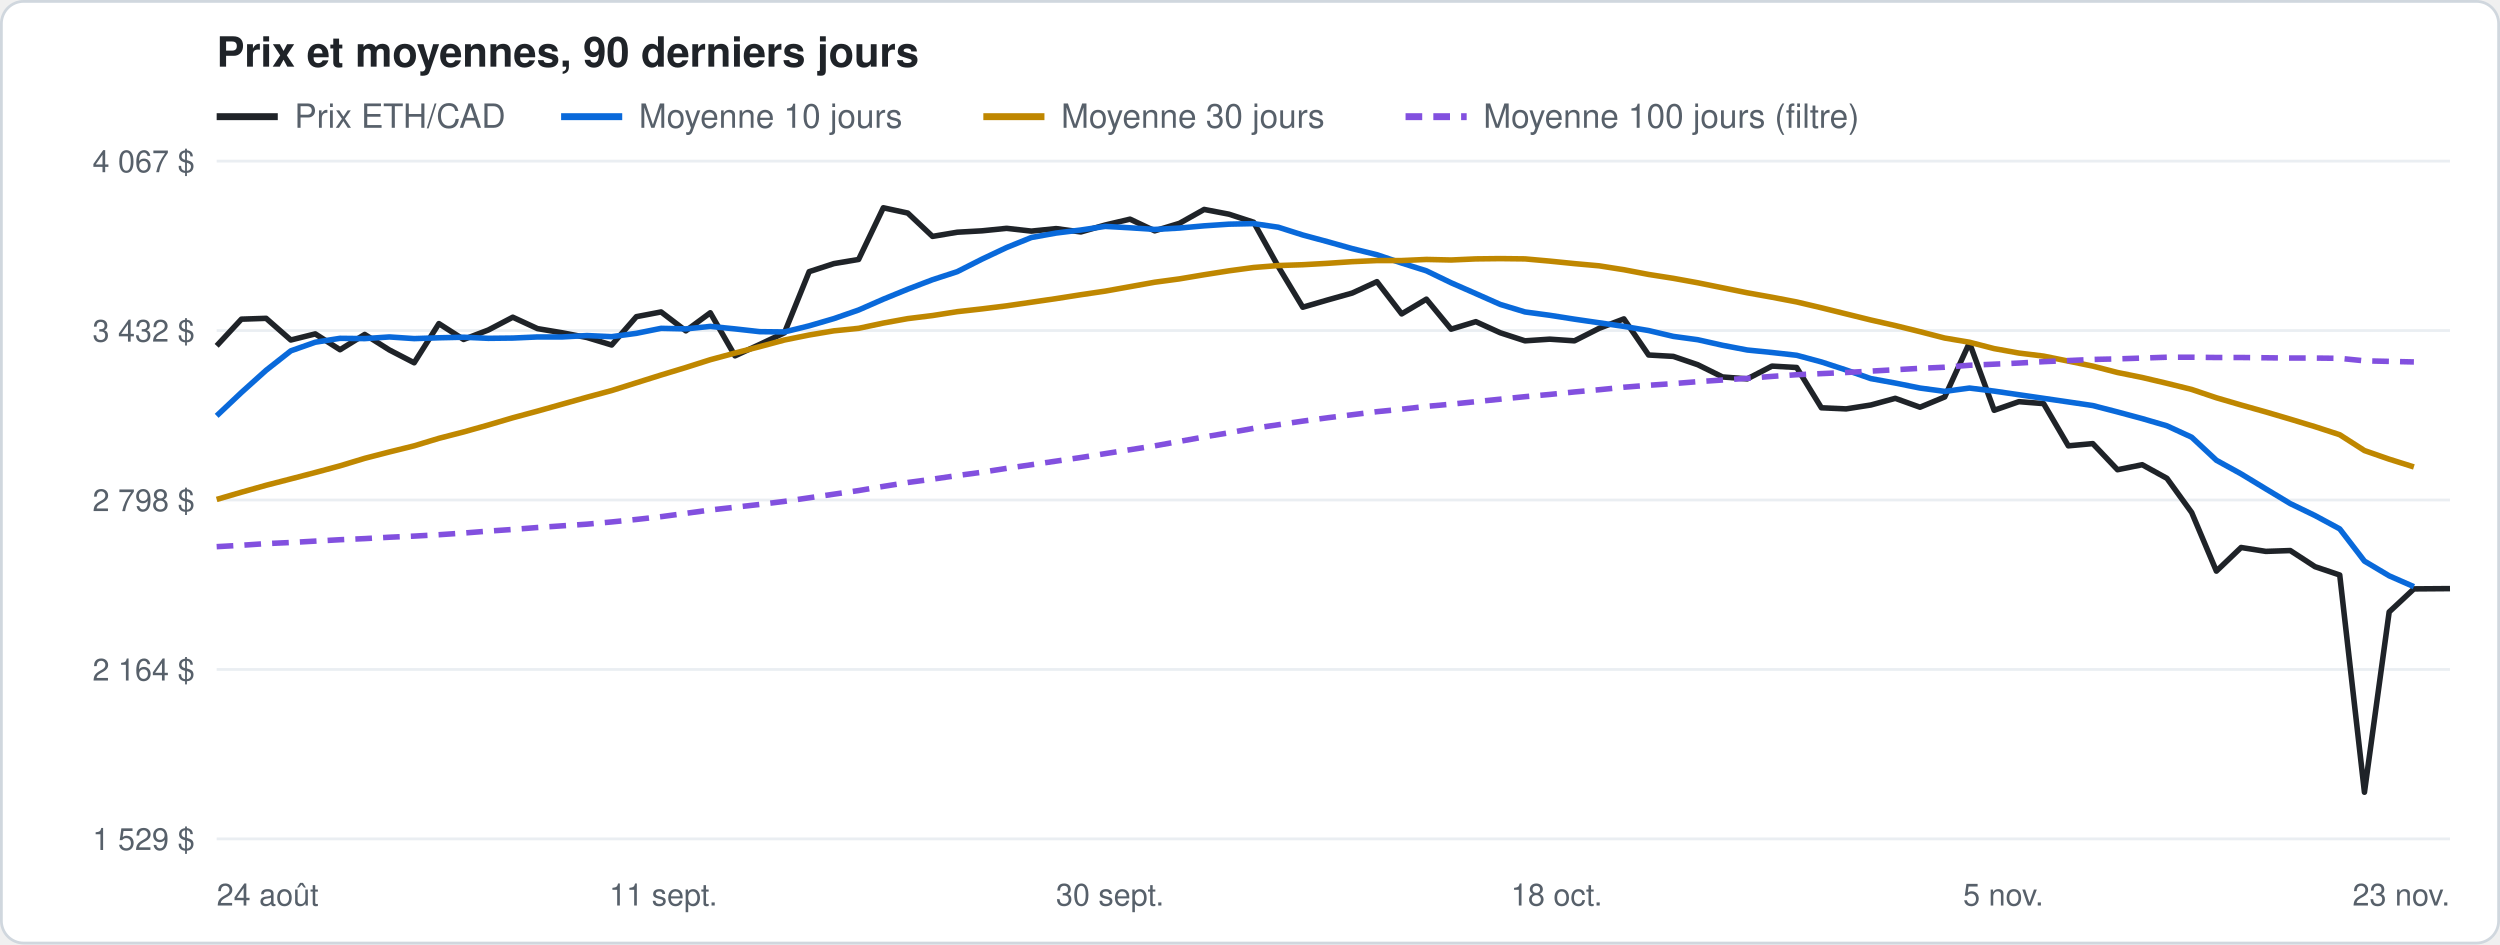
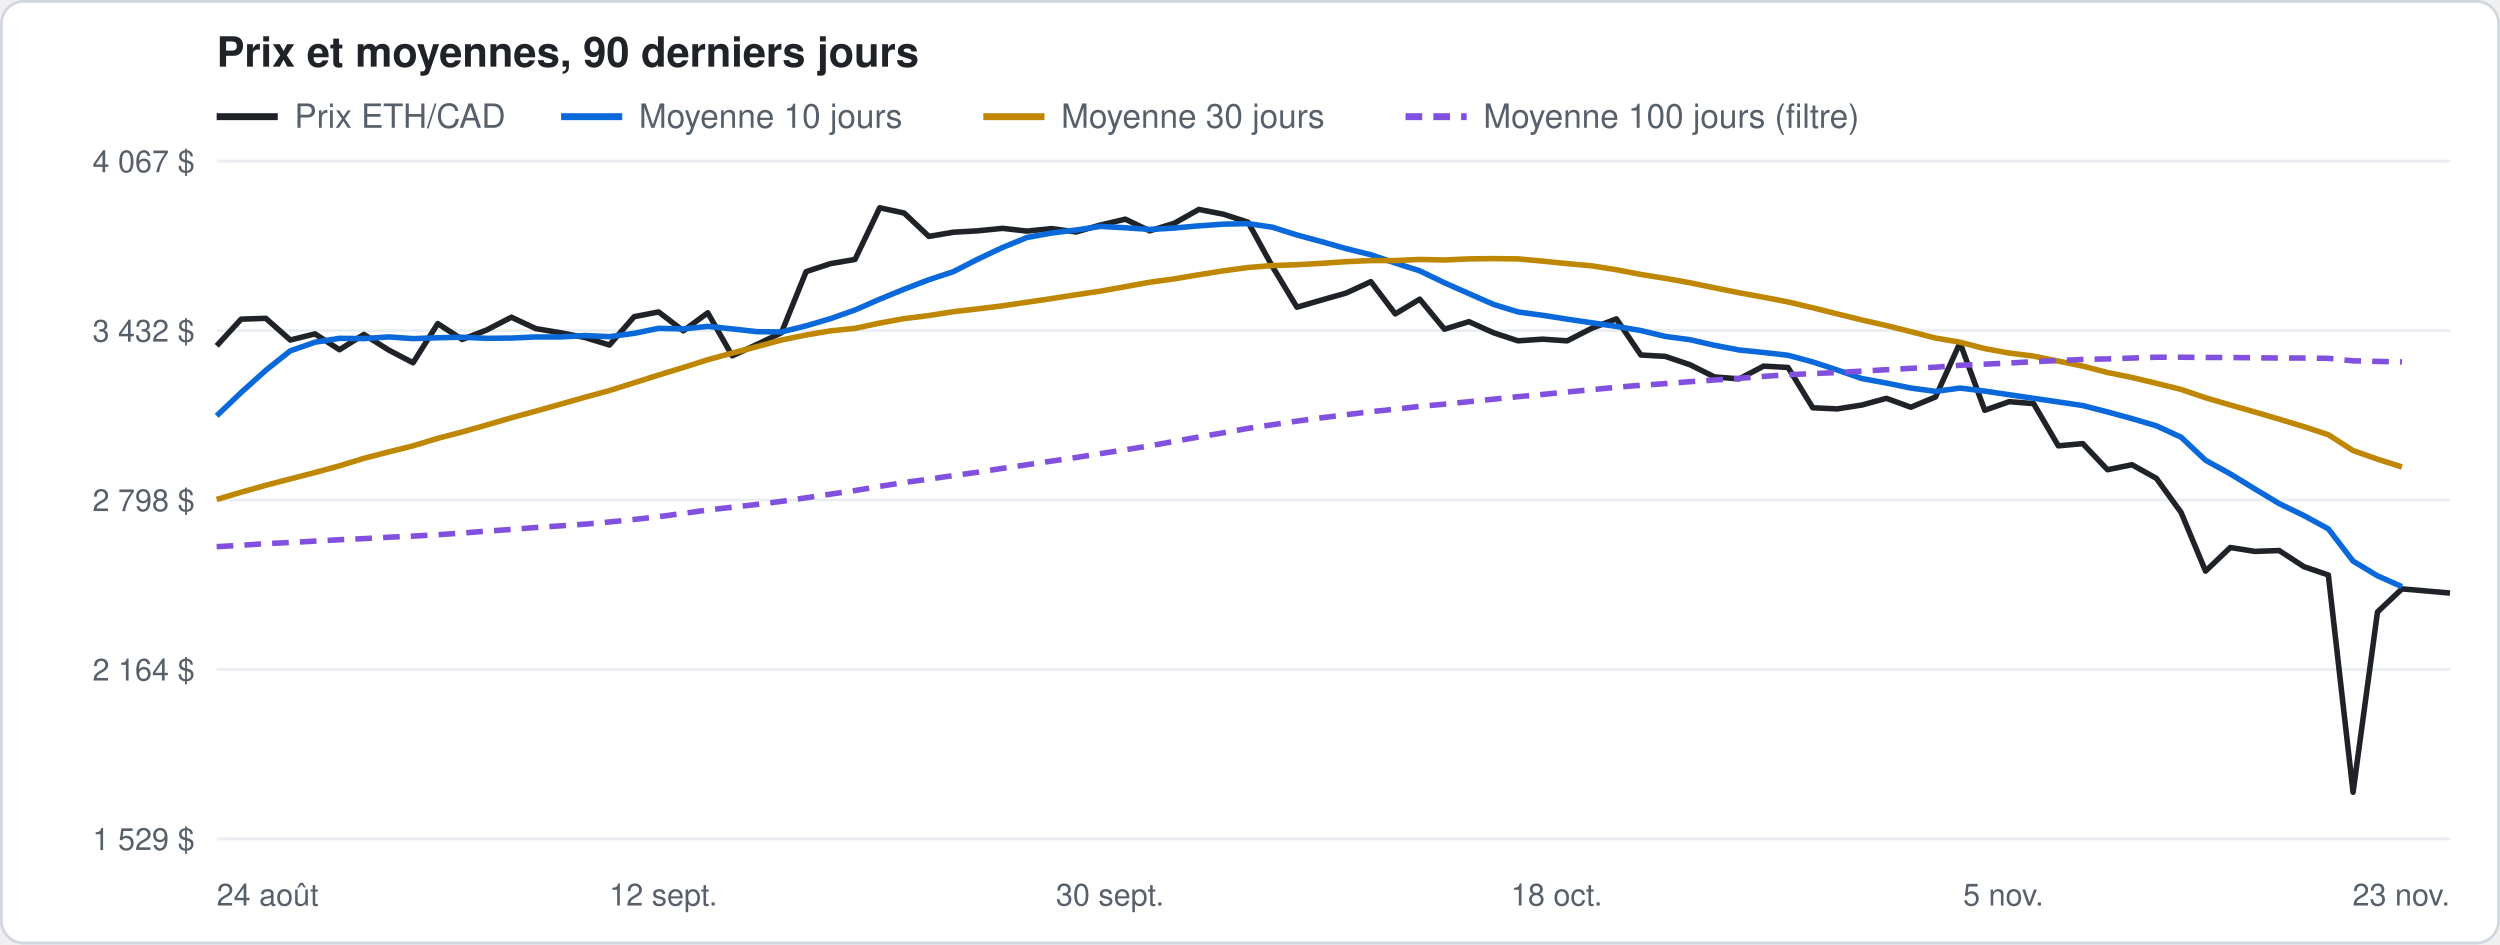
<svg xmlns="http://www.w3.org/2000/svg" width="900" height="340" viewBox="0 0 900 340" font-family="-apple-system, Segoe UI, Helvetica, Arial, sans-serif">
  <rect x="0.5" y="0.5" width="899" height="339" rx="8" fill="#ffffff" stroke="#d0d7de" />
  <text x="78" y="24" font-size="15" font-weight="600" fill="#1f2328">Prix et moyennes, 90 derniers jours</text>
  <line x1="78" y1="42" x2="100" y2="42" stroke="#1f2328" stroke-width="2.5" />
  <text x="106" y="46" font-size="12" fill="#57606a">Prix ETH/CAD</text>
  <line x1="202" y1="42" x2="224" y2="42" stroke="#0969da" stroke-width="2.5" />
  <text x="230" y="46" font-size="12" fill="#57606a">Moyenne 10 jours</text>
  <line x1="354" y1="42" x2="376" y2="42" stroke="#bf8700" stroke-width="2.5" />
  <text x="382" y="46" font-size="12" fill="#57606a">Moyenne 30 jours</text>
  <line x1="506" y1="42" x2="528" y2="42" stroke="#8250df" stroke-width="2.5" stroke-dasharray="6 4" />
  <text x="534" y="46" font-size="12" fill="#57606a">Moyenne 100 jours (filtre)</text>
  <line x1="78" y1="302.0" x2="882" y2="302.0" stroke="#eaeef2" />
  <text x="70" y="306.0" font-size="11" fill="#57606a" text-anchor="end">1 529 $</text>
  <line x1="78" y1="241.0" x2="882" y2="241.0" stroke="#eaeef2" />
  <text x="70" y="245.0" font-size="11" fill="#57606a" text-anchor="end">2 164 $</text>
  <line x1="78" y1="180.0" x2="882" y2="180.0" stroke="#eaeef2" />
  <text x="70" y="184.0" font-size="11" fill="#57606a" text-anchor="end">2 798 $</text>
  <line x1="78" y1="119.0" x2="882" y2="119.0" stroke="#eaeef2" />
  <text x="70" y="123.0" font-size="11" fill="#57606a" text-anchor="end">3 432 $</text>
  <line x1="78" y1="58.0" x2="882" y2="58.0" stroke="#eaeef2" />
  <text x="70" y="62.0" font-size="11" fill="#57606a" text-anchor="end">4 067 $</text>
  <text x="78.0" y="326" font-size="11" fill="#57606a" text-anchor="start">24 août</text>
-   <text x="238.8" y="326" font-size="11" fill="#57606a" text-anchor="middle">11 sept.</text>
+   <text x="238.8" y="326" font-size="11" fill="#57606a" text-anchor="middle">12 sept.</text>
  <text x="399.6" y="326" font-size="11" fill="#57606a" text-anchor="middle">30 sept.</text>
  <text x="560.4" y="326" font-size="11" fill="#57606a" text-anchor="middle">18 oct.</text>
  <text x="721.2" y="326" font-size="11" fill="#57606a" text-anchor="middle">5 nov.</text>
  <text x="882.0" y="326" font-size="11" fill="#57606a" text-anchor="end">23 nov.</text>
-   <polyline points="78.0,124.5 86.9,114.9 95.8,114.6 104.7,122.4 113.5,120.2 122.4,125.9 131.3,120.4 140.2,126.0 149.1,130.6 158.0,116.5 166.9,122.2 175.8,118.8 184.6,114.2 193.5,118.3 202.4,119.8 211.3,121.5 220.2,124.2 229.1,114.0 238.0,112.3 246.9,119.1 255.7,112.6 264.6,128.1 273.5,124.0 282.4,119.8 291.3,97.8 300.2,94.9 309.1,93.4 318.0,74.8 326.8,76.7 335.7,85.1 344.6,83.6 353.5,83.1 362.4,82.2 371.3,83.2 380.2,82.3 389.1,83.5 397.9,81.0 406.8,78.9 415.7,83.1 424.6,80.4 433.5,75.4 442.4,77.1 451.3,80.0 460.2,96.0 469.0,110.6 477.9,108.0 486.8,105.5 495.7,101.4 504.6,113.0 513.5,107.7 522.4,118.5 531.3,115.8 540.1,119.8 549.0,122.7 557.9,122.1 566.8,122.7 575.7,118.2 584.6,114.8 593.5,127.8 602.4,128.3 611.2,131.3 620.1,135.7 629.0,136.4 637.9,131.8 646.8,132.3 655.7,146.8 664.6,147.2 673.5,145.8 682.3,143.4 691.2,146.6 700.1,142.9 709.0,123.4 717.9,147.7 726.8,144.6 735.7,145.3 744.6,160.5 753.4,159.7 762.3,169.1 771.2,167.3 780.1,172.2 789.0,184.5 797.9,205.6 806.8,197.1 815.7,198.5 824.5,198.2 833.4,204.0 842.3,207.0 851.2,285.2 860.1,220.3 869.0,212.0 882.0,211.9" fill="none" stroke="#1f2328" stroke-width="2" stroke-linejoin="round" />
-   <polyline points="78.0,149.7 86.9,141.3 95.8,133.3 104.7,126.3 113.5,123.2 122.4,121.8 131.3,121.9 140.2,121.3 149.1,121.9 158.0,121.6 166.9,121.4 175.8,121.8 184.6,121.7 193.5,121.3 202.4,121.3 211.3,120.8 220.2,121.2 229.1,120.0 238.0,118.2 246.9,118.4 255.7,117.5 264.6,118.4 273.5,119.4 282.4,119.5 291.3,117.3 300.2,114.7 309.1,111.6 318.0,107.7 326.8,104.1 335.7,100.7 344.6,97.8 353.5,93.3 362.4,89.1 371.3,85.5 380.2,83.9 389.1,82.8 397.9,81.5 406.8,82.0 415.7,82.6 424.6,82.1 433.5,81.3 442.4,80.7 451.3,80.5 460.2,81.8 469.0,84.6 477.9,87.0 486.8,89.5 495.7,91.7 504.6,94.7 513.5,97.5 522.4,101.8 531.3,105.7 540.1,109.6 549.0,112.3 557.9,113.5 566.8,114.9 575.7,116.2 584.6,117.5 593.5,119.0 602.4,121.1 611.2,122.3 620.1,124.3 629.0,126.0 637.9,126.9 646.8,127.9 655.7,130.3 664.6,133.2 673.5,136.3 682.3,137.9 691.2,139.7 700.1,140.9 709.0,139.7 717.9,140.8 726.8,142.1 735.7,143.4 744.6,144.7 753.4,146.0 762.3,148.3 771.2,150.7 780.1,153.3 789.0,157.4 797.9,165.7 806.8,170.6 815.7,176.0 824.5,181.3 833.4,185.6 842.3,190.4 851.2,202.0 860.1,207.3 869.0,211.2" fill="none" stroke="#0969da" stroke-width="2" stroke-linejoin="round" />
-   <polyline points="78.0,179.8 86.9,177.2 95.8,174.7 104.7,172.4 113.5,170.1 122.4,167.7 131.3,165.0 140.2,162.7 149.1,160.5 158.0,157.8 166.9,155.5 175.8,153.0 184.6,150.4 193.5,148.0 202.4,145.5 211.3,143.0 220.2,140.6 229.1,137.8 238.0,135.0 246.9,132.3 255.7,129.5 264.6,127.1 273.5,124.8 282.4,122.4 291.3,120.6 300.2,119.1 309.1,118.2 318.0,116.3 326.8,114.7 335.7,113.6 344.6,112.2 353.5,111.2 362.4,110.1 371.3,108.8 380.2,107.5 389.1,106.1 397.9,104.8 406.8,103.2 415.7,101.6 424.6,100.4 433.5,98.9 442.4,97.5 451.3,96.3 460.2,95.6 469.0,95.3 477.9,94.8 486.8,94.2 495.7,93.8 504.6,93.8 513.5,93.4 522.4,93.6 531.3,93.2 540.1,93.1 549.0,93.2 557.9,94.0 566.8,94.9 575.7,95.7 584.6,97.1 593.5,98.8 602.4,100.2 611.2,101.8 620.1,103.6 629.0,105.4 637.9,107.0 646.8,108.7 655.7,110.8 664.6,113.0 673.5,115.2 682.3,117.2 691.2,119.4 700.1,121.7 709.0,123.2 717.9,125.5 726.8,127.1 735.7,128.2 744.6,130.0 753.4,131.8 762.3,134.1 771.2,135.9 780.1,138.0 789.0,140.2 797.9,143.2 806.8,145.8 815.7,148.3 824.5,150.9 833.4,153.6 842.3,156.5 851.2,162.2 860.1,165.3 869.0,168.1" fill="none" stroke="#bf8700" stroke-width="2" stroke-linejoin="round" />
-   <polyline points="78.0,196.8 86.9,196.3 95.8,195.7 104.7,195.3 113.5,194.8 122.4,194.3 131.3,193.9 140.2,193.4 149.1,193.0 158.0,192.5 166.9,191.9 175.8,191.2 184.6,190.6 193.5,189.9 202.4,189.3 211.3,188.7 220.2,187.9 229.1,187.0 238.0,186.0 246.9,184.8 255.7,183.6 264.6,182.6 273.5,181.6 282.4,180.5 291.3,179.2 300.2,177.9 309.1,176.6 318.0,175.1 326.8,173.7 335.7,172.5 344.6,171.2 353.5,170.0 362.4,168.6 371.3,167.3 380.2,166.0 389.1,164.7 397.9,163.3 406.8,161.9 415.7,160.5 424.6,158.9 433.5,157.3 442.4,155.8 451.3,154.2 460.2,152.9 469.0,151.6 477.9,150.4 486.8,149.3 495.7,148.2 504.6,147.3 513.5,146.3 522.4,145.5 531.3,144.6 540.1,143.7 549.0,142.8 557.9,142.0 566.8,141.1 575.7,140.3 584.6,139.4 593.5,138.7 602.4,138.1 611.2,137.4 620.1,136.8 629.0,136.2 637.9,135.5 646.8,134.9 655.7,134.5 664.6,134.1 673.5,133.6 682.3,133.1 691.2,132.6 700.1,132.2 709.0,131.5 717.9,131.1 726.8,130.7 735.7,130.2 744.6,129.8 753.4,129.4 762.3,129.2 771.2,128.9 780.1,128.6 789.0,128.6 797.9,128.7 806.8,128.7 815.7,128.8 824.5,128.9 833.4,128.9 842.3,129.0 851.2,129.9 860.1,130.1 869.0,130.3" fill="none" stroke="#8250df" stroke-width="2" stroke-linejoin="round" stroke-dasharray="6 4" />
+   <polyline points="78.0,124.5 86.8,114.9 95.7,114.6 104.5,122.4 113.4,120.2 122.2,125.9 131.0,120.4 139.9,126.0 148.7,130.6 157.6,116.5 166.4,122.2 175.2,118.8 184.1,114.2 192.9,118.3 201.8,119.8 210.6,121.5 219.4,124.2 228.3,114.0 237.1,112.3 246.0,119.1 254.8,112.6 263.6,128.1 272.5,124.0 281.3,119.8 290.2,97.8 299.0,94.9 307.8,93.4 316.7,74.8 325.5,76.7 334.4,85.1 343.2,83.6 352.0,83.1 360.9,82.2 369.7,83.2 378.5,82.3 387.4,83.5 396.2,81.0 405.1,78.9 413.9,83.1 422.7,80.4 431.6,75.4 440.4,77.1 449.3,80.0 458.1,96.0 466.9,110.6 475.8,108.0 484.6,105.5 493.5,101.4 502.3,113.0 511.1,107.7 520.0,118.5 528.8,115.8 537.7,119.8 546.5,122.7 555.3,122.1 564.2,122.7 573.0,118.2 581.9,114.8 590.7,127.8 599.5,128.3 608.4,131.3 617.2,135.7 626.1,136.4 634.9,131.8 643.7,132.3 652.6,146.8 661.4,147.2 670.3,145.8 679.1,143.4 687.9,146.6 696.8,142.9 705.6,123.4 714.5,147.7 723.3,144.6 732.1,145.3 741.0,160.5 749.8,159.7 758.7,169.1 767.5,167.3 776.3,172.2 785.2,184.5 794.0,205.6 802.9,197.1 811.7,198.5 820.5,198.2 829.4,204.0 838.2,207.0 847.1,285.2 855.9,220.3 864.7,212.0 882.0,213.5" fill="none" stroke="#1f2328" stroke-width="2" stroke-linejoin="round" />
+   <polyline points="78.0,149.7 86.8,141.3 95.7,133.3 104.5,126.3 113.4,123.2 122.2,121.8 131.0,121.9 139.9,121.3 148.7,121.9 157.6,121.6 166.4,121.4 175.2,121.8 184.1,121.7 192.9,121.3 201.8,121.3 210.6,120.8 219.4,121.2 228.3,120.0 237.1,118.2 246.0,118.4 254.8,117.5 263.6,118.4 272.5,119.4 281.3,119.5 290.2,117.3 299.0,114.7 307.8,111.6 316.7,107.7 325.5,104.1 334.4,100.7 343.2,97.8 352.0,93.3 360.9,89.1 369.7,85.5 378.5,83.9 387.4,82.8 396.2,81.5 405.1,82.0 413.9,82.6 422.7,82.1 431.6,81.3 440.4,80.7 449.3,80.5 458.1,81.8 466.9,84.6 475.8,87.0 484.6,89.5 493.5,91.7 502.3,94.7 511.1,97.5 520.0,101.8 528.8,105.7 537.7,109.6 546.5,112.3 555.3,113.5 564.2,114.9 573.0,116.2 581.9,117.5 590.7,119.0 599.5,121.1 608.4,122.3 617.2,124.3 626.1,126.0 634.9,126.9 643.7,127.9 652.6,130.3 661.4,133.2 670.3,136.3 679.1,137.9 687.9,139.7 696.8,140.9 705.6,139.7 714.5,140.8 723.3,142.1 732.1,143.4 741.0,144.7 749.8,146.0 758.7,148.3 767.5,150.7 776.3,153.3 785.2,157.4 794.0,165.7 802.9,170.6 811.7,176.0 820.5,181.3 829.4,185.6 838.2,190.4 847.1,202.0 855.9,207.3 864.7,211.2" fill="none" stroke="#0969da" stroke-width="2" stroke-linejoin="round" />
+   <polyline points="78.0,179.8 86.8,177.2 95.7,174.7 104.5,172.4 113.4,170.1 122.2,167.7 131.0,165.0 139.9,162.7 148.7,160.5 157.6,157.8 166.4,155.5 175.2,153.0 184.1,150.4 192.9,148.0 201.8,145.5 210.6,143.0 219.4,140.6 228.3,137.8 237.1,135.0 246.0,132.3 254.8,129.5 263.6,127.1 272.5,124.8 281.3,122.4 290.2,120.6 299.0,119.1 307.8,118.2 316.7,116.3 325.5,114.7 334.4,113.6 343.2,112.2 352.0,111.2 360.9,110.1 369.7,108.8 378.5,107.5 387.4,106.1 396.2,104.8 405.1,103.2 413.9,101.6 422.7,100.4 431.6,98.9 440.4,97.5 449.3,96.3 458.1,95.6 466.9,95.3 475.8,94.8 484.6,94.2 493.5,93.8 502.3,93.8 511.1,93.4 520.0,93.6 528.8,93.2 537.7,93.1 546.5,93.2 555.3,94.0 564.2,94.9 573.0,95.7 581.9,97.1 590.7,98.8 599.5,100.2 608.4,101.8 617.2,103.6 626.1,105.4 634.9,107.0 643.7,108.7 652.6,110.8 661.4,113.0 670.3,115.2 679.1,117.2 687.9,119.4 696.8,121.7 705.6,123.2 714.5,125.5 723.3,127.1 732.1,128.2 741.0,130.0 749.8,131.8 758.7,134.1 767.5,135.9 776.3,138.0 785.2,140.2 794.0,143.2 802.9,145.8 811.7,148.3 820.5,150.9 829.4,153.6 838.2,156.5 847.1,162.2 855.9,165.3 864.7,168.1" fill="none" stroke="#bf8700" stroke-width="2" stroke-linejoin="round" />
+   <polyline points="78.0,196.8 86.8,196.3 95.7,195.7 104.5,195.3 113.4,194.8 122.2,194.3 131.0,193.9 139.9,193.4 148.7,193.0 157.6,192.5 166.4,191.9 175.2,191.2 184.1,190.6 192.9,189.9 201.8,189.3 210.6,188.7 219.4,187.9 228.3,187.0 237.1,186.0 246.0,184.8 254.8,183.6 263.6,182.6 272.5,181.6 281.3,180.5 290.2,179.2 299.0,177.9 307.8,176.6 316.7,175.1 325.5,173.7 334.4,172.5 343.2,171.2 352.0,170.0 360.9,168.6 369.7,167.3 378.5,166.0 387.4,164.7 396.2,163.3 405.1,161.9 413.9,160.5 422.7,158.9 431.6,157.3 440.4,155.8 449.3,154.2 458.1,152.9 466.9,151.6 475.8,150.4 484.6,149.3 493.5,148.2 502.3,147.3 511.1,146.3 520.0,145.5 528.8,144.6 537.7,143.7 546.5,142.8 555.3,142.0 564.2,141.1 573.0,140.3 581.9,139.4 590.7,138.7 599.5,138.1 608.4,137.4 617.2,136.8 626.1,136.2 634.9,135.5 643.7,134.9 652.6,134.5 661.4,134.1 670.3,133.6 679.1,133.1 687.9,132.6 696.8,132.2 705.6,131.5 714.5,131.1 723.3,130.7 732.1,130.2 741.0,129.8 749.8,129.4 758.7,129.2 767.5,128.9 776.3,128.6 785.2,128.6 794.0,128.7 802.9,128.7 811.7,128.8 820.5,128.9 829.4,128.9 838.2,129.0 847.1,129.9 855.9,130.1 864.7,130.3" fill="none" stroke="#8250df" stroke-width="2" stroke-linejoin="round" stroke-dasharray="6 4" />
</svg>
